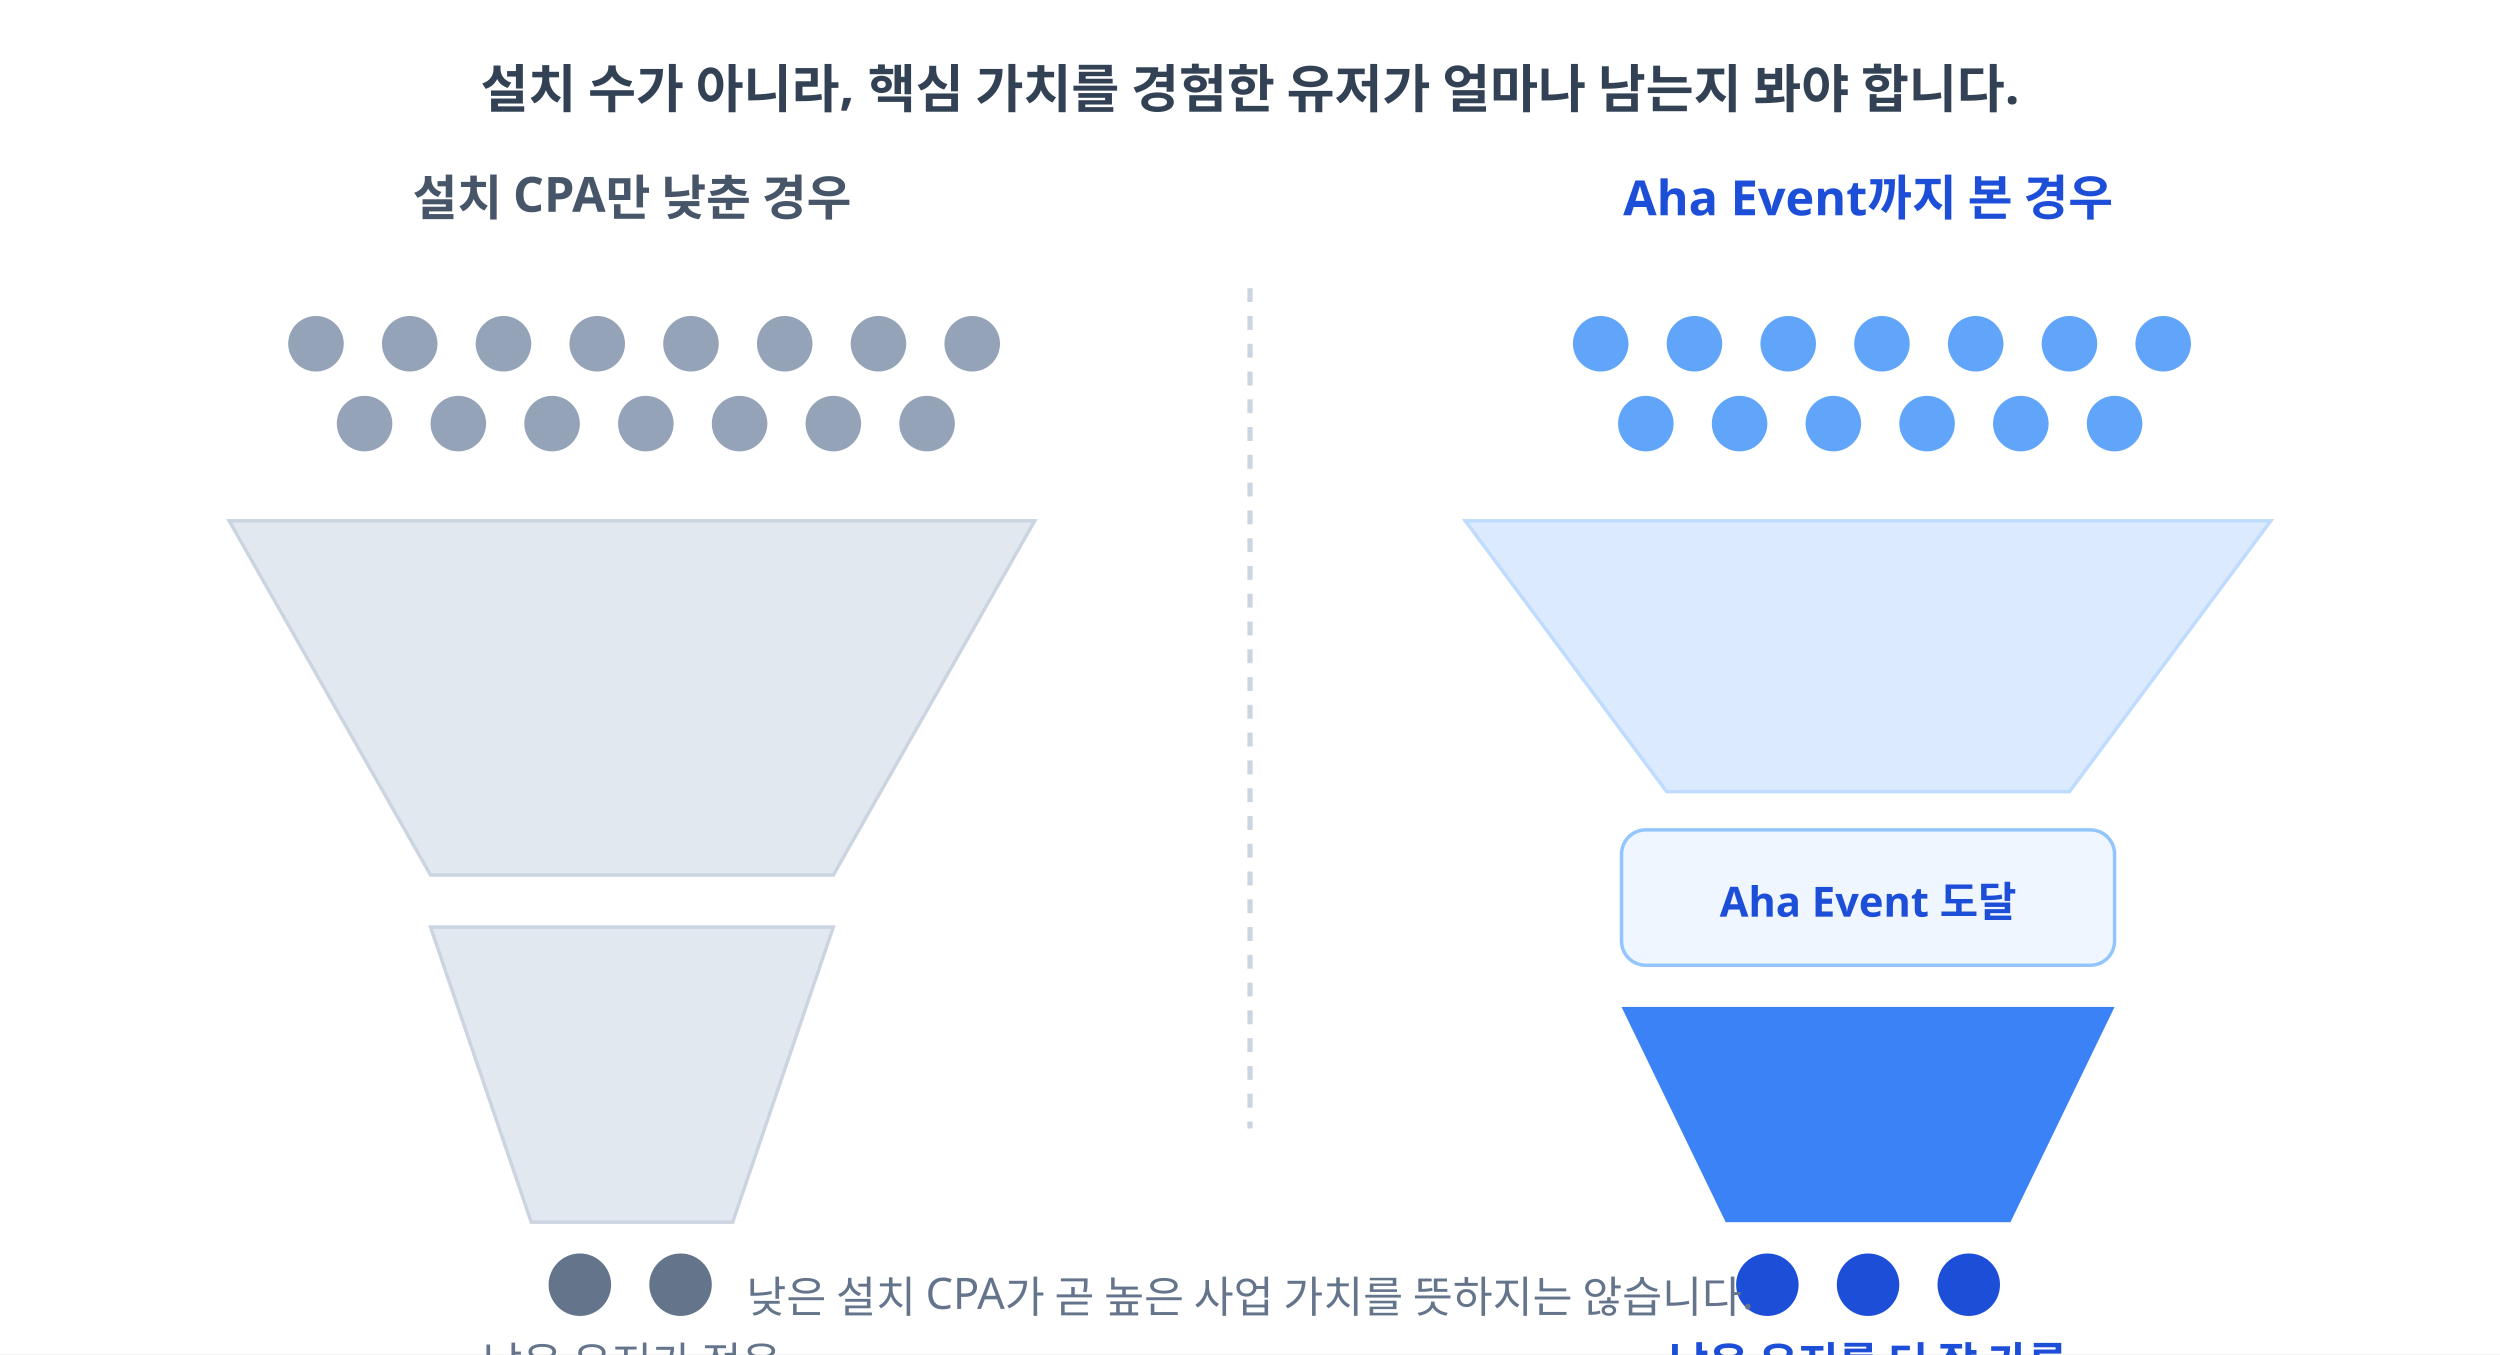
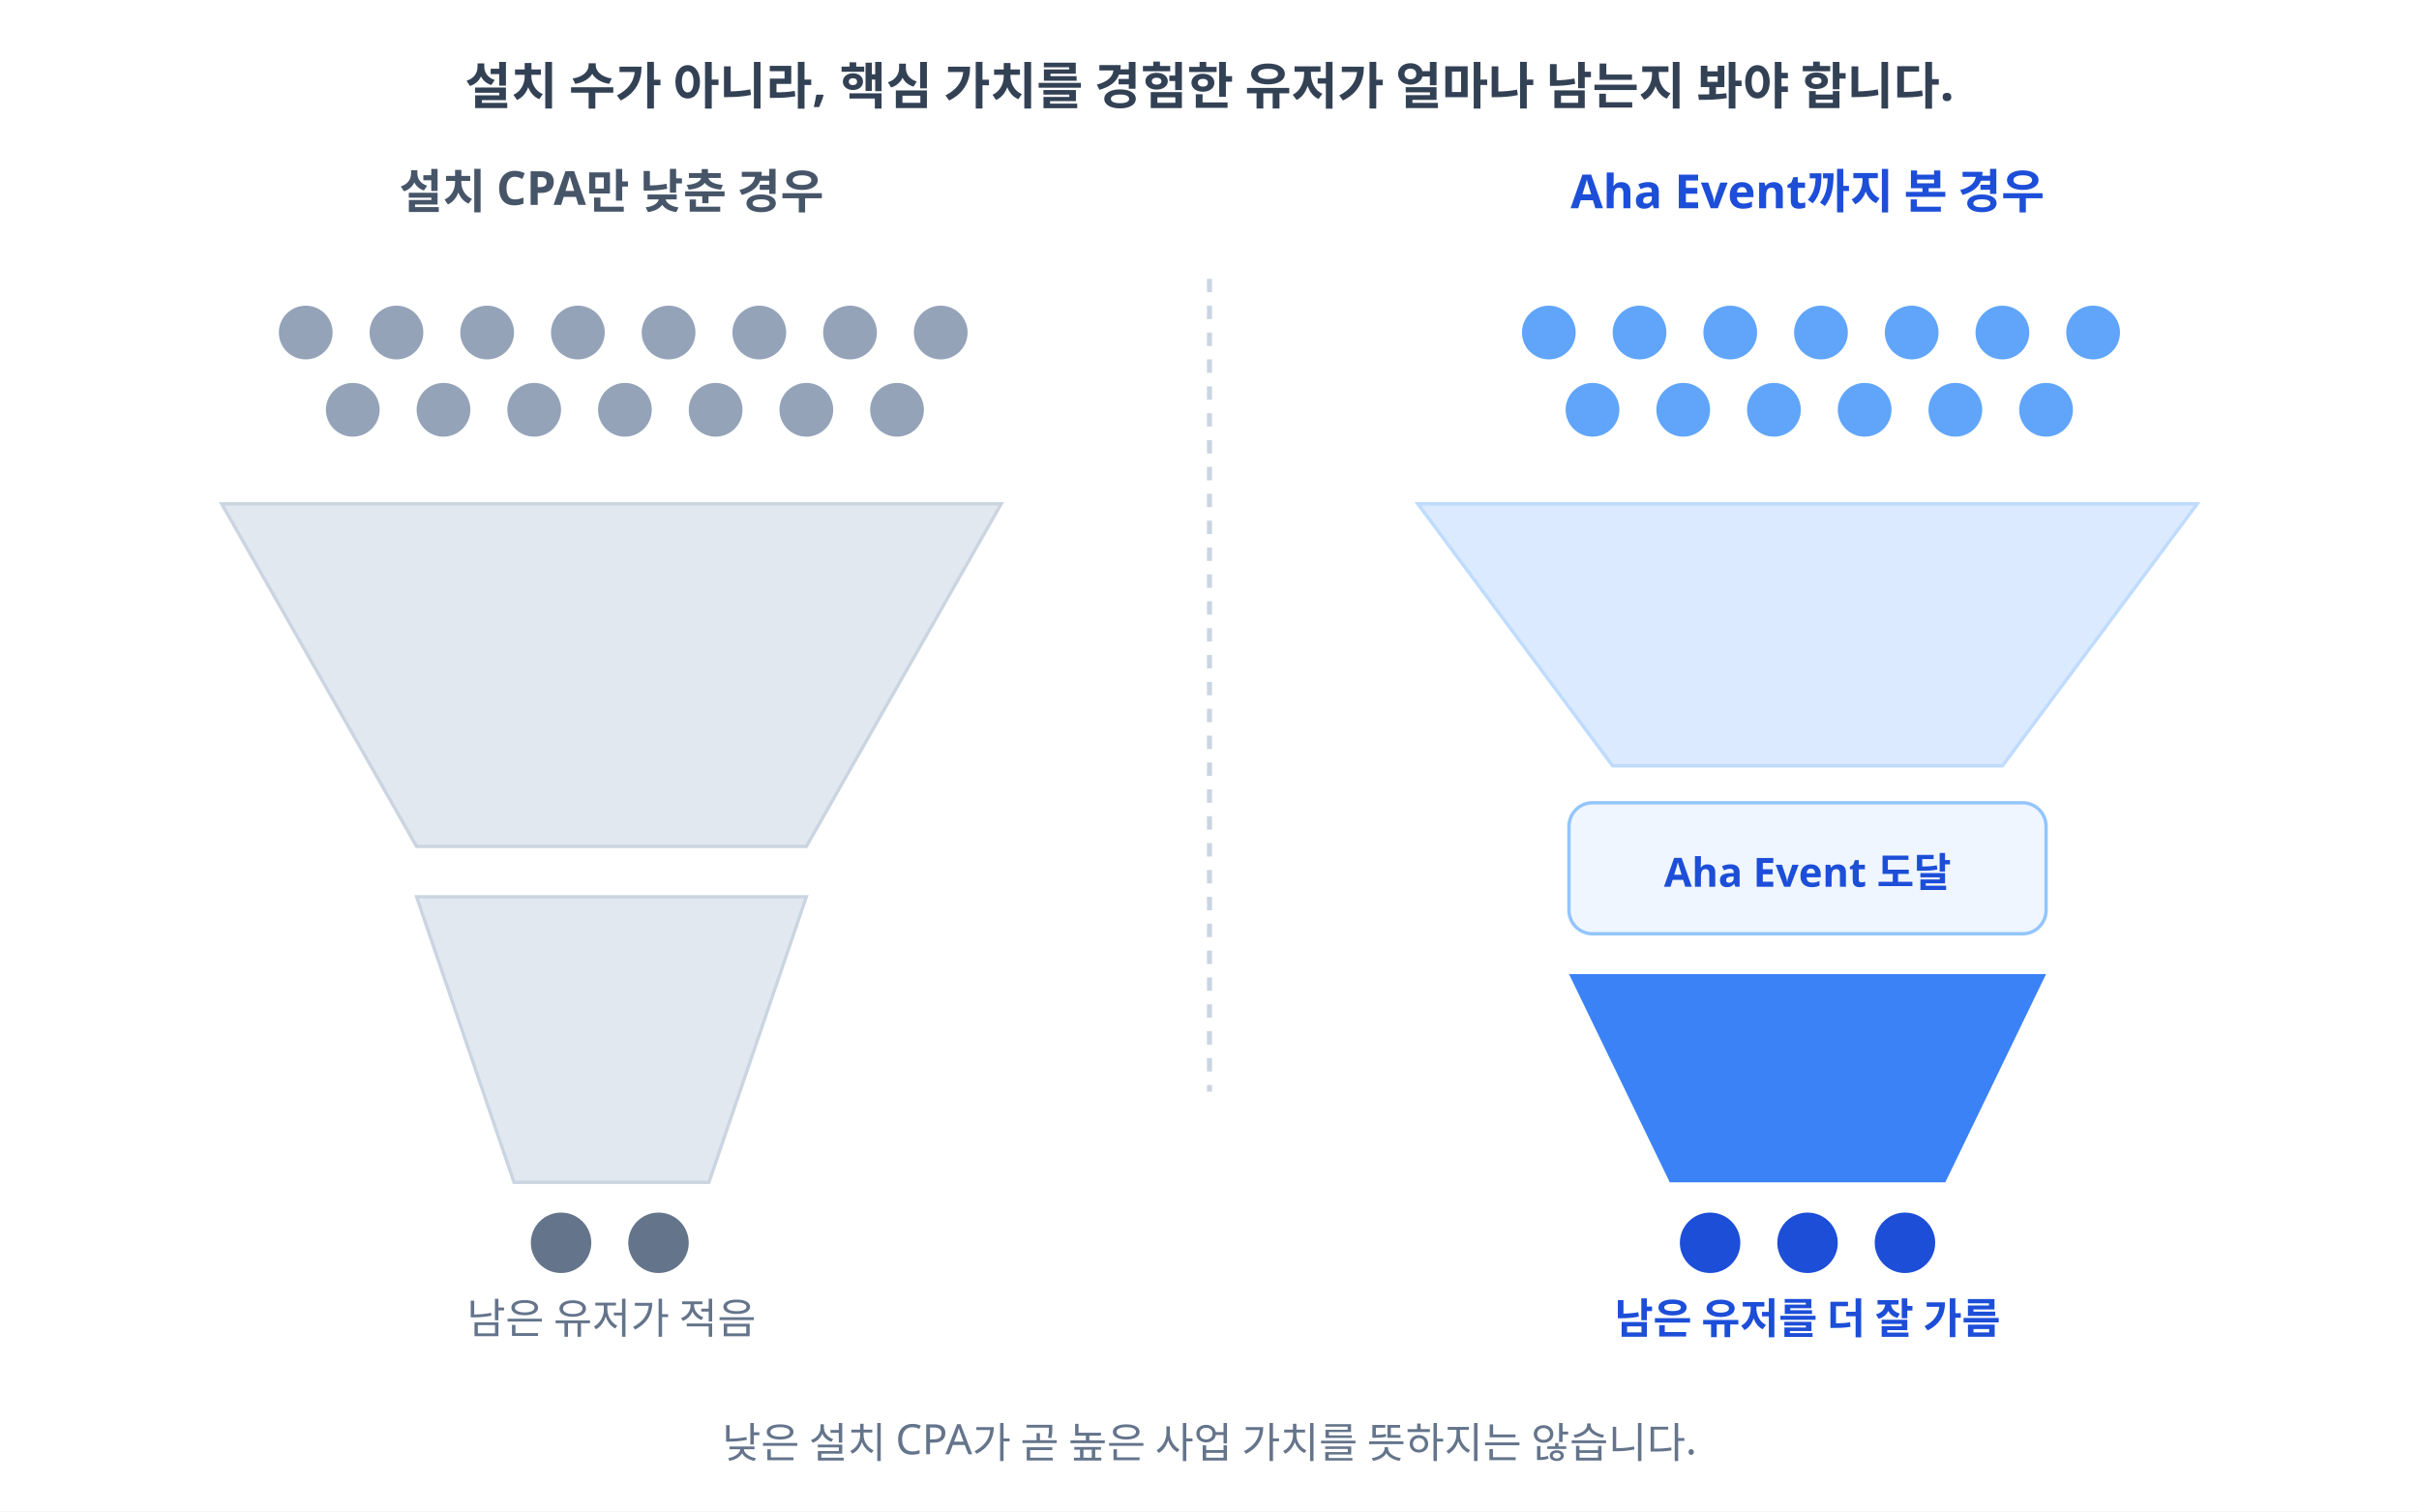
- <svg xmlns="http://www.w3.org/2000/svg" viewBox="0 0 720 390" font-family="'Apple SD Gothic Neo','Malgun Gothic','Noto Sans KR',sans-serif">
-   <rect width="720" height="390" fill="#fff" />
+ <svg xmlns="http://www.w3.org/2000/svg" viewBox="0 0 720 450" font-family="'Apple SD Gothic Neo','Malgun Gothic','Noto Sans KR',sans-serif">
+   <rect width="720" height="450" fill="#fff" />
  <text x="360" y="31" fill="#334155" font-size="15" font-weight="700" text-anchor="middle">설치 수가 아니라, 핵심 가치를 경험한 유저가 얼마나 남는지 봐야 합니다.</text>
  <g transform="translate(66 62)">
    <text x="116" y="0" fill="#475569" font-size="14" font-weight="700" text-anchor="middle">설치 CPA만 낮춘 경우</text>
    <g fill="#94A3B8">
      <circle cx="25" cy="37" r="8" />
      <circle cx="52" cy="37" r="8" />
      <circle cx="79" cy="37" r="8" />
      <circle cx="106" cy="37" r="8" />
      <circle cx="133" cy="37" r="8" />
      <circle cx="160" cy="37" r="8" />
      <circle cx="187" cy="37" r="8" />
      <circle cx="214" cy="37" r="8" />
      <circle cx="39" cy="60" r="8" />
      <circle cx="66" cy="60" r="8" />
      <circle cx="93" cy="60" r="8" />
      <circle cx="120" cy="60" r="8" />
      <circle cx="147" cy="60" r="8" />
      <circle cx="174" cy="60" r="8" />
      <circle cx="201" cy="60" r="8" />
    </g>
    <path d="M0 88H232L174 190H58Z" fill="#E2E8F0" stroke="#CBD5E1" />
    <path d="M58 205H174L145 290H87Z" fill="#E2E8F0" stroke="#CBD5E1" />
    <g fill="#64748B">
      <circle cx="101" cy="308" r="9" />
      <circle cx="130" cy="308" r="9" />
    </g>
    <text x="116" y="335" fill="#64748B" font-size="12.5" text-anchor="middle">남은 유저가 적음</text>
  </g>
  <line x1="360" y1="83" x2="360" y2="325" stroke="#CBD5E1" stroke-width="1.5" stroke-dasharray="4 4" />
  <g transform="translate(422 62)">
    <text x="116" y="0" fill="#1D4ED8" font-size="14" font-weight="700" text-anchor="middle">Aha Event까지 본 경우</text>
    <g fill="#60A5FA">
      <circle cx="39" cy="37" r="8" />
      <circle cx="66" cy="37" r="8" />
      <circle cx="93" cy="37" r="8" />
      <circle cx="120" cy="37" r="8" />
      <circle cx="147" cy="37" r="8" />
      <circle cx="174" cy="37" r="8" />
      <circle cx="201" cy="37" r="8" />
      <circle cx="52" cy="60" r="8" />
      <circle cx="79" cy="60" r="8" />
      <circle cx="106" cy="60" r="8" />
      <circle cx="133" cy="60" r="8" />
      <circle cx="160" cy="60" r="8" />
      <circle cx="187" cy="60" r="8" />
    </g>
    <path d="M0 88H232L174 166H58Z" fill="#DBEAFE" stroke="#BFDBFE" />
    <rect x="45" y="177" width="142" height="39" rx="7" fill="#EFF6FF" stroke="#93C5FD" />
    <text x="116" y="202" fill="#1D4ED8" font-size="12" font-weight="700" text-anchor="middle">Aha Event 도달</text>
    <path d="M45 228H187L157 290H75Z" fill="#3B82F6" />
    <g fill="#1D4ED8">
      <circle cx="87" cy="308" r="9" />
      <circle cx="116" cy="308" r="9" />
      <circle cx="145" cy="308" r="9" />
    </g>
    <text x="116" y="335" fill="#1D4ED8" font-size="12.5" font-weight="700" text-anchor="middle">남은 유저를 더 잘 가름</text>
  </g>
-   <text x="360" y="378" fill="#64748B" font-size="12.5" text-anchor="middle">낮은 설치 CPA가 곧 높은 사업 가치를 뜻하지는 않습니다.</text>
+   <text x="360" y="434" fill="#64748B" font-size="12.5" text-anchor="middle">낮은 설치 CPA가 곧 높은 사업 가치를 뜻하지는 않습니다.</text>
</svg>
